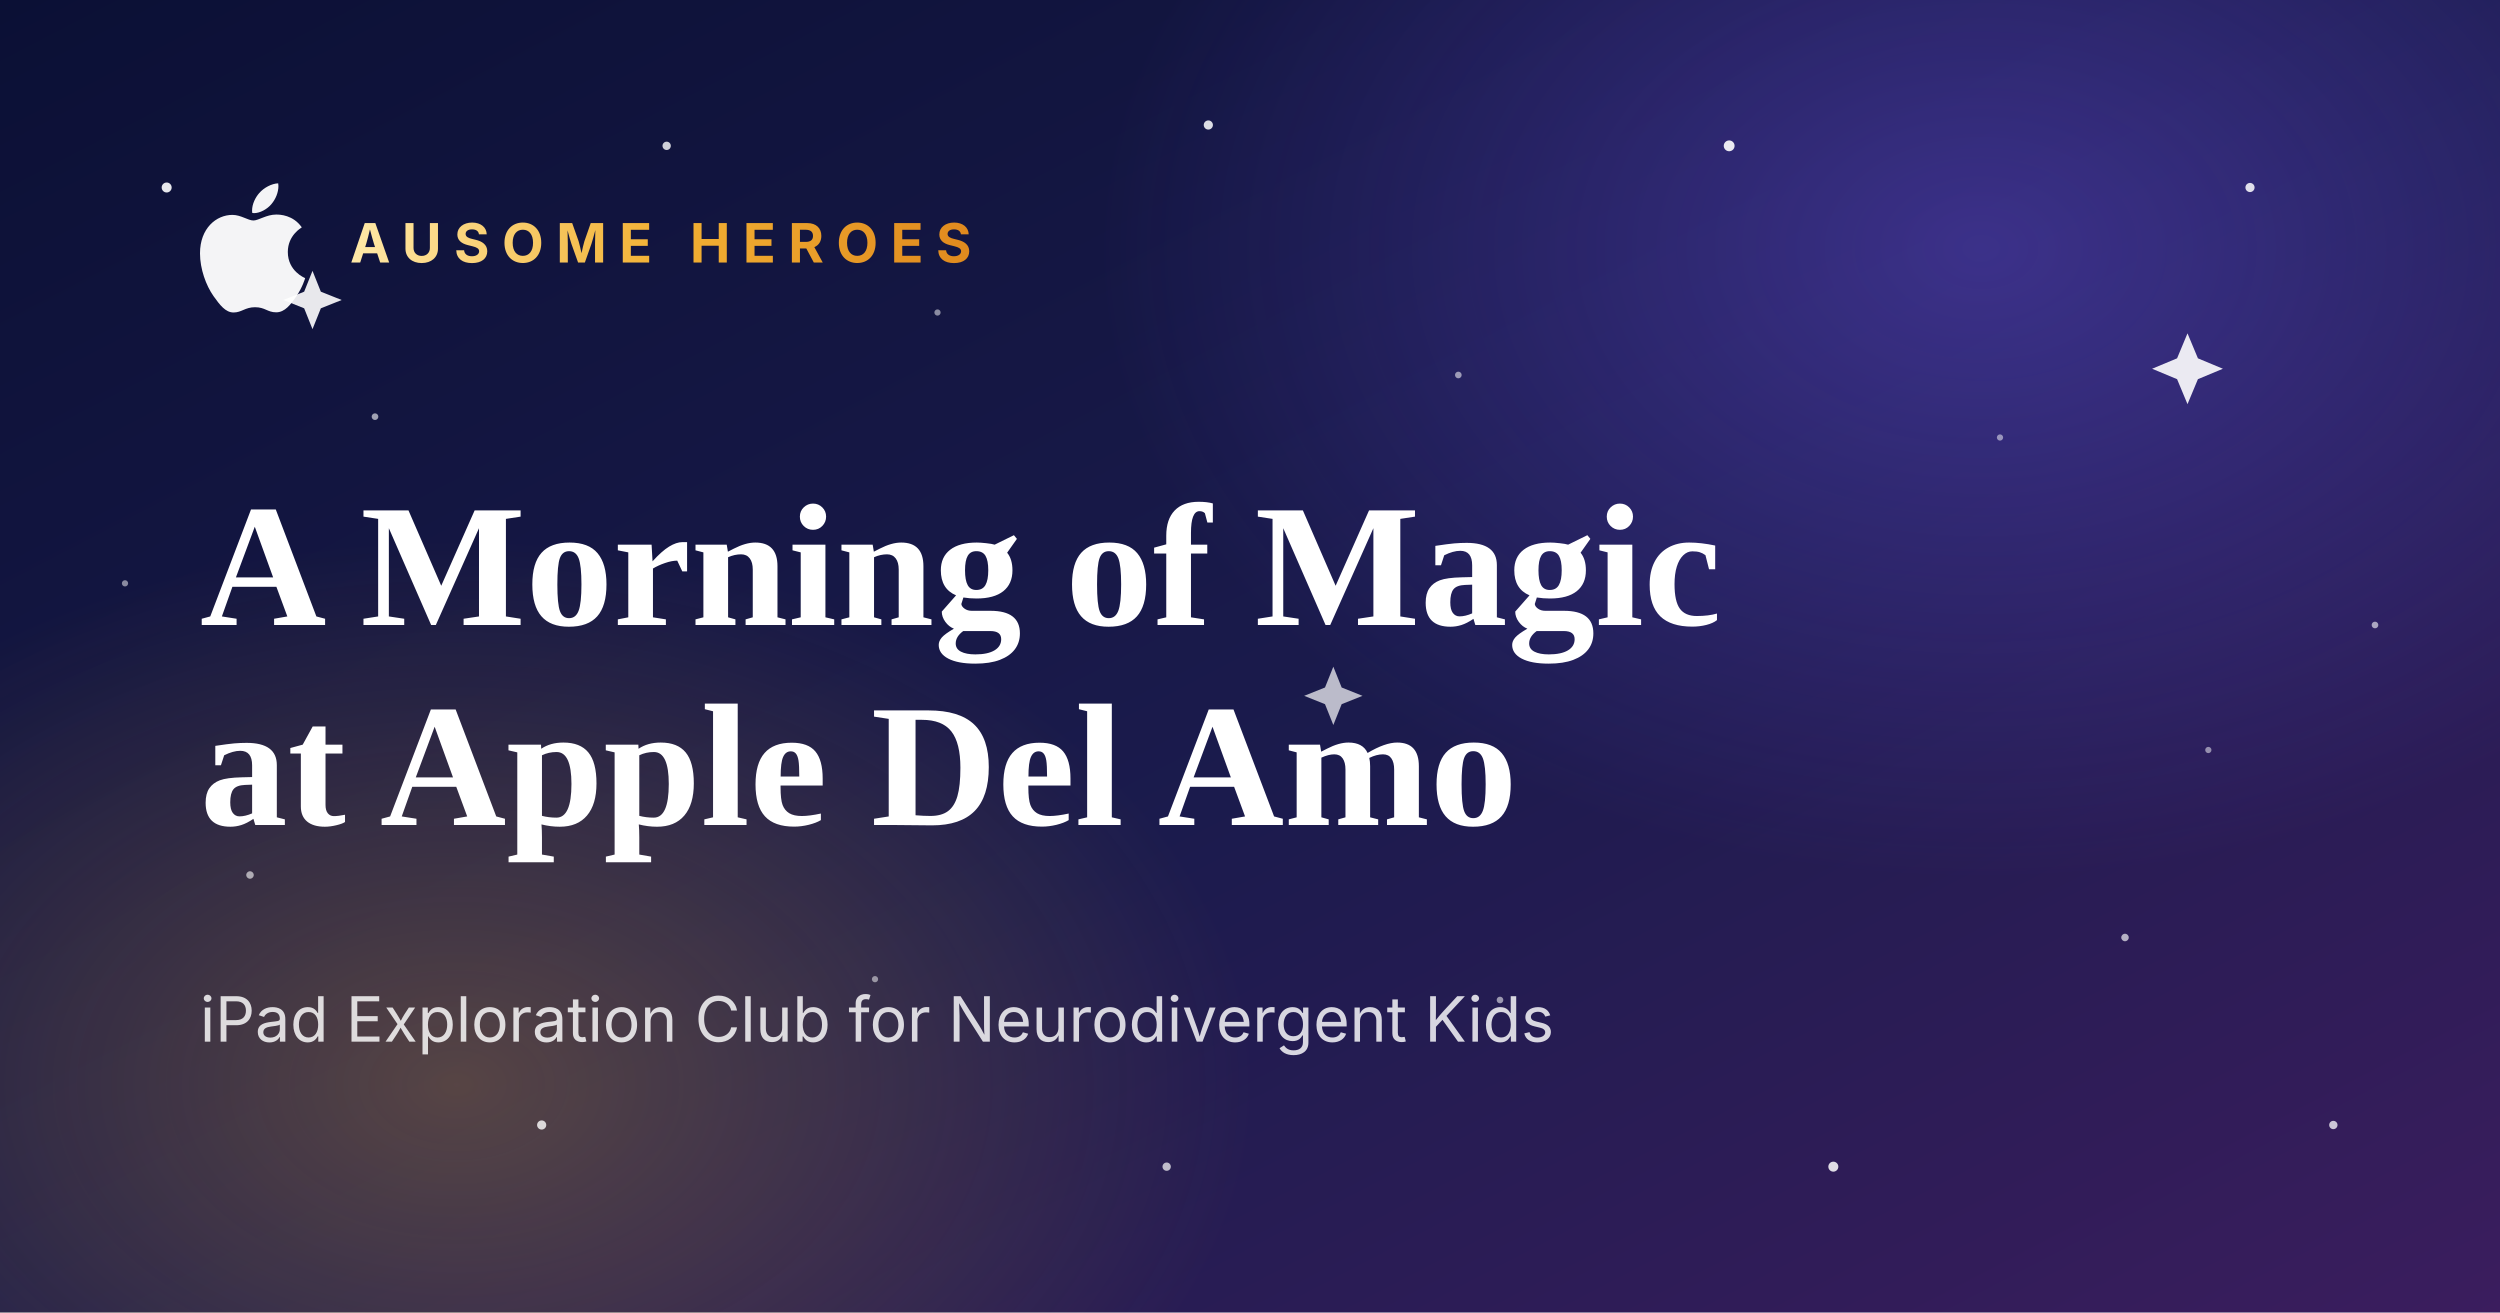
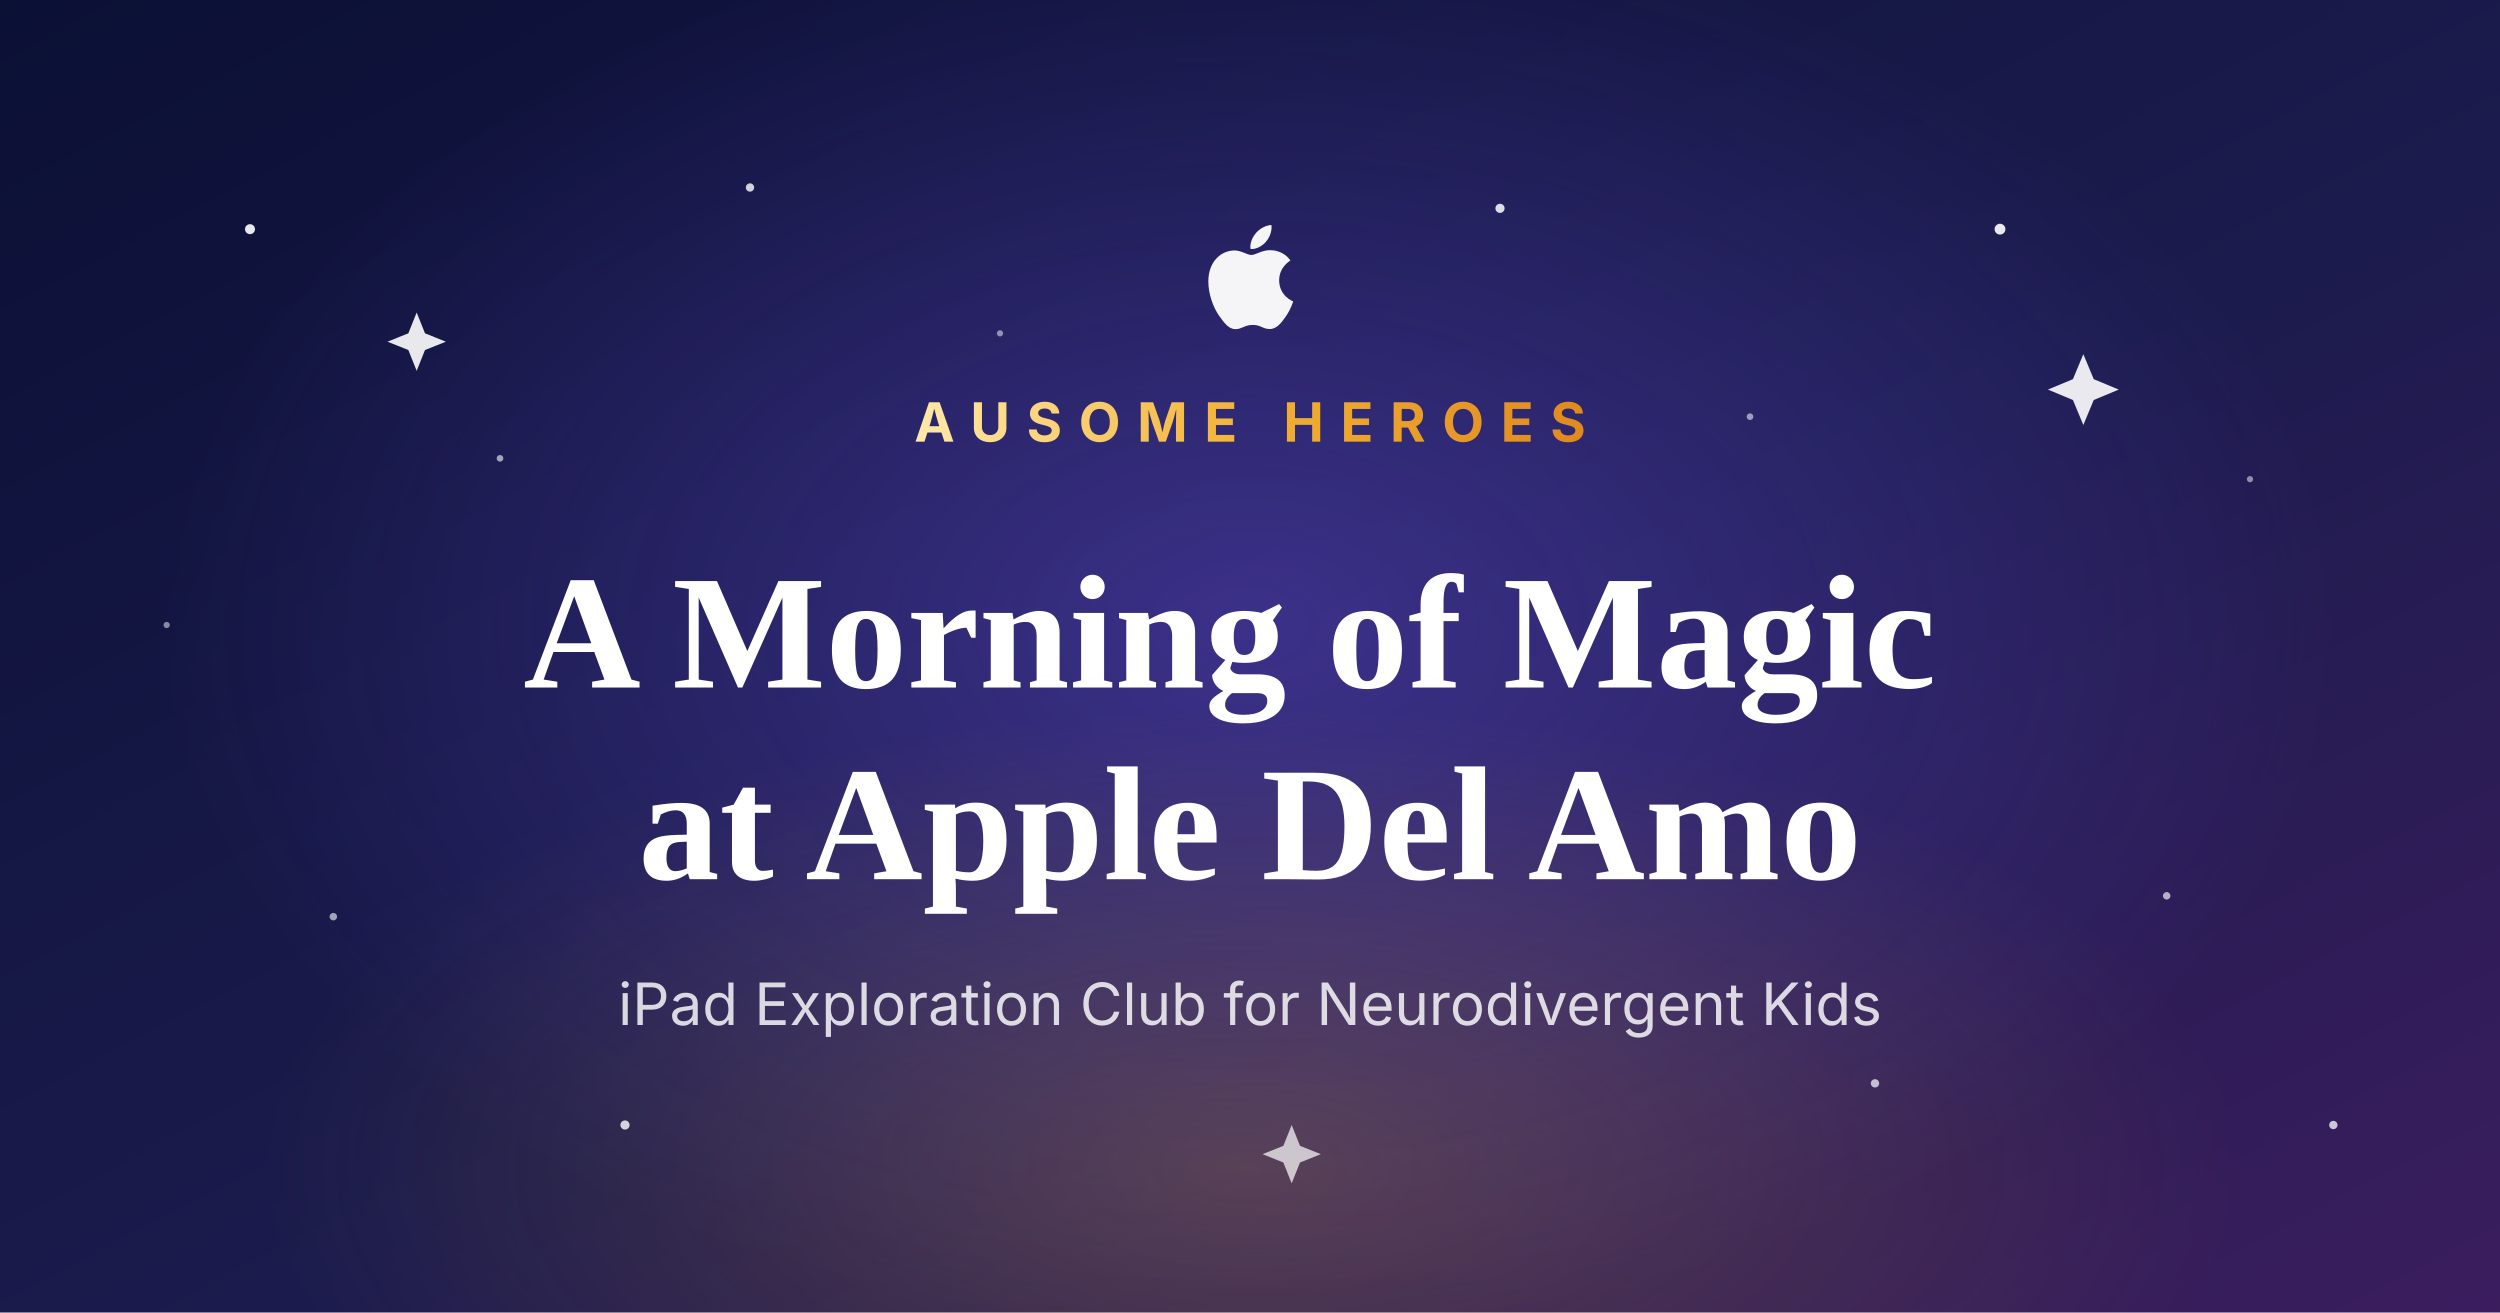
<svg xmlns="http://www.w3.org/2000/svg" width="1200" height="630" viewBox="0 0 1200 630" role="img" aria-label="A Morning of Magic at Apple Del Amo — Ausome Heroes iPad workshop">
  <defs>
    <linearGradient id="bg" x1="0" y1="0" x2="1" y2="1">
      <stop offset="0" stop-color="#0b1035" />
      <stop offset="0.55" stop-color="#1b1b4d" />
      <stop offset="1" stop-color="#3b1d5e" />
    </linearGradient>
    <radialGradient id="glow1" cx="0.5" cy="0.5" r="0.5">
-       <stop offset="0" stop-color="#f2b134" stop-opacity="0.28" />
+       <stop offset="0" stop-color="#f2b134" stop-opacity="0.22" />
      <stop offset="1" stop-color="#f2b134" stop-opacity="0" />
    </radialGradient>
    <radialGradient id="glow2" cx="0.5" cy="0.5" r="0.5">
      <stop offset="0" stop-color="#7c5cff" stop-opacity="0.35" />
      <stop offset="1" stop-color="#7c5cff" stop-opacity="0" />
    </radialGradient>
    <linearGradient id="gold" x1="0" y1="0" x2="1" y2="0">
      <stop offset="0" stop-color="#ffe9a8" />
      <stop offset="0.5" stop-color="#f2b134" />
      <stop offset="1" stop-color="#e08a1e" />
    </linearGradient>
  </defs>
  <rect width="1200" height="630" fill="url(#bg)" />
-   <ellipse cx="950" cy="120" rx="420" ry="300" fill="url(#glow2)" />
-   <ellipse cx="220" cy="520" rx="380" ry="260" fill="url(#glow1)" />
+   <ellipse cx="600" cy="300" rx="520" ry="340" fill="url(#glow2)" />
+   <ellipse cx="600" cy="560" rx="480" ry="220" fill="url(#glow1)" />
  <g fill="#ffffff">
-     <circle cx="80" cy="90" r="2.4" opacity="0.9" />
-     <circle cx="180" cy="200" r="1.6" opacity="0.6" />
-     <circle cx="320" cy="70" r="2" opacity="0.8" />
-     <circle cx="450" cy="150" r="1.5" opacity="0.5" />
-     <circle cx="580" cy="60" r="2.2" opacity="0.85" />
-     <circle cx="700" cy="180" r="1.6" opacity="0.55" />
-     <circle cx="830" cy="70" r="2.6" opacity="0.9" />
-     <circle cx="960" cy="210" r="1.5" opacity="0.5" />
-     <circle cx="1080" cy="90" r="2.2" opacity="0.85" />
-     <circle cx="1140" cy="300" r="1.6" opacity="0.6" />
-     <circle cx="120" cy="420" r="1.8" opacity="0.6" />
-     <circle cx="260" cy="540" r="2.2" opacity="0.8" />
-     <circle cx="420" cy="470" r="1.5" opacity="0.5" />
-     <circle cx="560" cy="560" r="2" opacity="0.7" />
-     <circle cx="720" cy="480" r="1.6" opacity="0.55" />
-     <circle cx="880" cy="560" r="2.4" opacity="0.85" />
-     <circle cx="1020" cy="450" r="1.8" opacity="0.65" />
+     <circle cx="120" cy="110" r="2.4" opacity="0.9" />
+     <circle cx="240" cy="220" r="1.6" opacity="0.6" />
+     <circle cx="360" cy="90" r="2" opacity="0.8" />
+     <circle cx="480" cy="160" r="1.5" opacity="0.5" />
+     <circle cx="720" cy="100" r="2.2" opacity="0.85" />
+     <circle cx="840" cy="200" r="1.6" opacity="0.55" />
+     <circle cx="960" cy="110" r="2.6" opacity="0.9" />
+     <circle cx="1080" cy="230" r="1.5" opacity="0.5" />
+     <circle cx="160" cy="440" r="1.8" opacity="0.6" />
+     <circle cx="300" cy="540" r="2.2" opacity="0.8" />
+     <circle cx="900" cy="520" r="2" opacity="0.7" />
+     <circle cx="1040" cy="430" r="1.8" opacity="0.65" />
    <circle cx="1120" cy="540" r="2" opacity="0.75" />
-     <circle cx="60" cy="280" r="1.5" opacity="0.5" />
-     <circle cx="1060" cy="360" r="1.5" opacity="0.5" />
-     <path d="M150 130 l4 10 10 4 -10 4 -4 10 -4 -10 -10 -4 10 -4 z" opacity="0.9" />
-     <path d="M1050 160 l5 12 12 5 -12 5 -5 12 -5 -12 -12 -5 12 -5 z" opacity="0.9" />
-     <path d="M640 320 l4 10 10 4 -10 4 -4 10 -4 -10 -10 -4 10 -4 z" opacity="0.7" />
+     <circle cx="80" cy="300" r="1.5" opacity="0.5" />
+     <path d="M200 150 l4 10 10 4 -10 4 -4 10 -4 -10 -10 -4 10 -4 z" opacity="0.9" />
+     <path d="M1000 170 l5 12 12 5 -12 5 -5 12 -5 -12 -12 -5 12 -5 z" opacity="0.9" />
+     <path d="M620 540 l4 10 10 4 -10 4 -4 10 -4 -10 -10 -4 10 -4 z" opacity="0.7" />
  </g>
-   <g transform="translate(96,88)">
-     <path transform="scale(0.062)" fill="#ffffff" opacity="0.95" d="M788.1 340.9c-5.8 4.5-108.2 62.2-108.2 190.5 0 148.4 130.3 200.9 134.2 202.2-.6 3.2-20.7 71.9-68.7 141.9-42.8 61.6-87.5 123.1-155.5 123.1s-85.5-39.5-164-39.5c-76.5 0-103.7 40.8-165.9 40.8s-105.6-57-155.5-127C46.7 790.7 0 663 0 541.8c0-194.4 126.4-297.5 250.8-297.5 66.1 0 121.2 43.4 162.7 43.4 39.5 0 101.1-46 176.3-46 28.5 0 130.9 2.6 198.3 99.2zm-234-181.5c31.1-36.9 53.1-88.1 53.1-139.3 0-7.1-.6-14.3-1.9-20.1-50.6 1.9-110.8 33.7-147.1 75.8-28.5 32.4-55.1 83.6-55.1 135.5 0 7.8 1.3 15.6 1.9 18.1 3.2.6 8.4 1.3 13.6 1.3 45.4 0 102.5-30.4 135.5-71.3z" />
-     <text x="72" y="38" font-family="system-ui, -apple-system, 'Segoe UI', sans-serif" font-size="26" font-weight="700" letter-spacing="6" fill="url(#gold)">AUSOME HEROES</text>
+   <g transform="translate(580,108) scale(0.05)" fill="#ffffff" opacity="0.95">
+     <path d="M788.1 340.9c-5.8 4.5-108.2 62.2-108.2 190.5 0 148.4 130.3 200.9 134.2 202.2-.6 3.2-20.7 71.9-68.7 141.9-42.8 61.6-87.5 123.1-155.5 123.1s-85.5-39.5-164-39.5c-76.5 0-103.7 40.8-165.9 40.8s-105.6-57-155.5-127C46.7 790.7 0 663 0 541.8c0-194.4 126.4-297.5 250.8-297.5 66.1 0 121.2 43.4 162.7 43.4 39.5 0 101.1-46 176.3-46 28.5 0 130.9 2.6 198.3 99.2zm-234-181.5c31.1-36.9 53.1-88.1 53.1-139.3 0-7.1-.6-14.3-1.9-20.1-50.6 1.9-110.8 33.7-147.1 75.8-28.5 32.4-55.1 83.6-55.1 135.5 0 7.8 1.3 15.6 1.9 18.1 3.2.6 8.4 1.3 13.6 1.3 45.4 0 102.5-30.4 135.5-71.3z" />
  </g>
-   <text x="96" y="300" font-family="Georgia, 'Times New Roman', serif" font-size="84" font-weight="700" fill="#ffffff">
-     <tspan x="96" dy="0">A Morning of Magic</tspan>
-     <tspan x="96" dy="96">at Apple Del Amo</tspan>
+   <text x="600" y="212" text-anchor="middle" font-family="system-ui, -apple-system, 'Segoe UI', sans-serif" font-size="26" font-weight="700" letter-spacing="8" fill="url(#gold)">AUSOME HEROES</text>
+   <text x="600" y="330" text-anchor="middle" font-family="Georgia, 'Times New Roman', serif" font-size="78" font-weight="700" fill="#ffffff">
+     <tspan x="600" dy="0">A Morning of Magic</tspan>
+     <tspan x="600" dy="92">at Apple Del Amo</tspan>
  </text>
-   <text x="96" y="500" font-family="system-ui, -apple-system, 'Segoe UI', sans-serif" font-size="30" fill="#ffffff" opacity="0.82">iPad Exploration Club for Neurodivergent Kids</text>
+   <text x="600" y="492" text-anchor="middle" font-family="system-ui, -apple-system, 'Segoe UI', sans-serif" font-size="28" fill="#ffffff" opacity="0.82">iPad Exploration Club for Neurodivergent Kids</text>
</svg>
